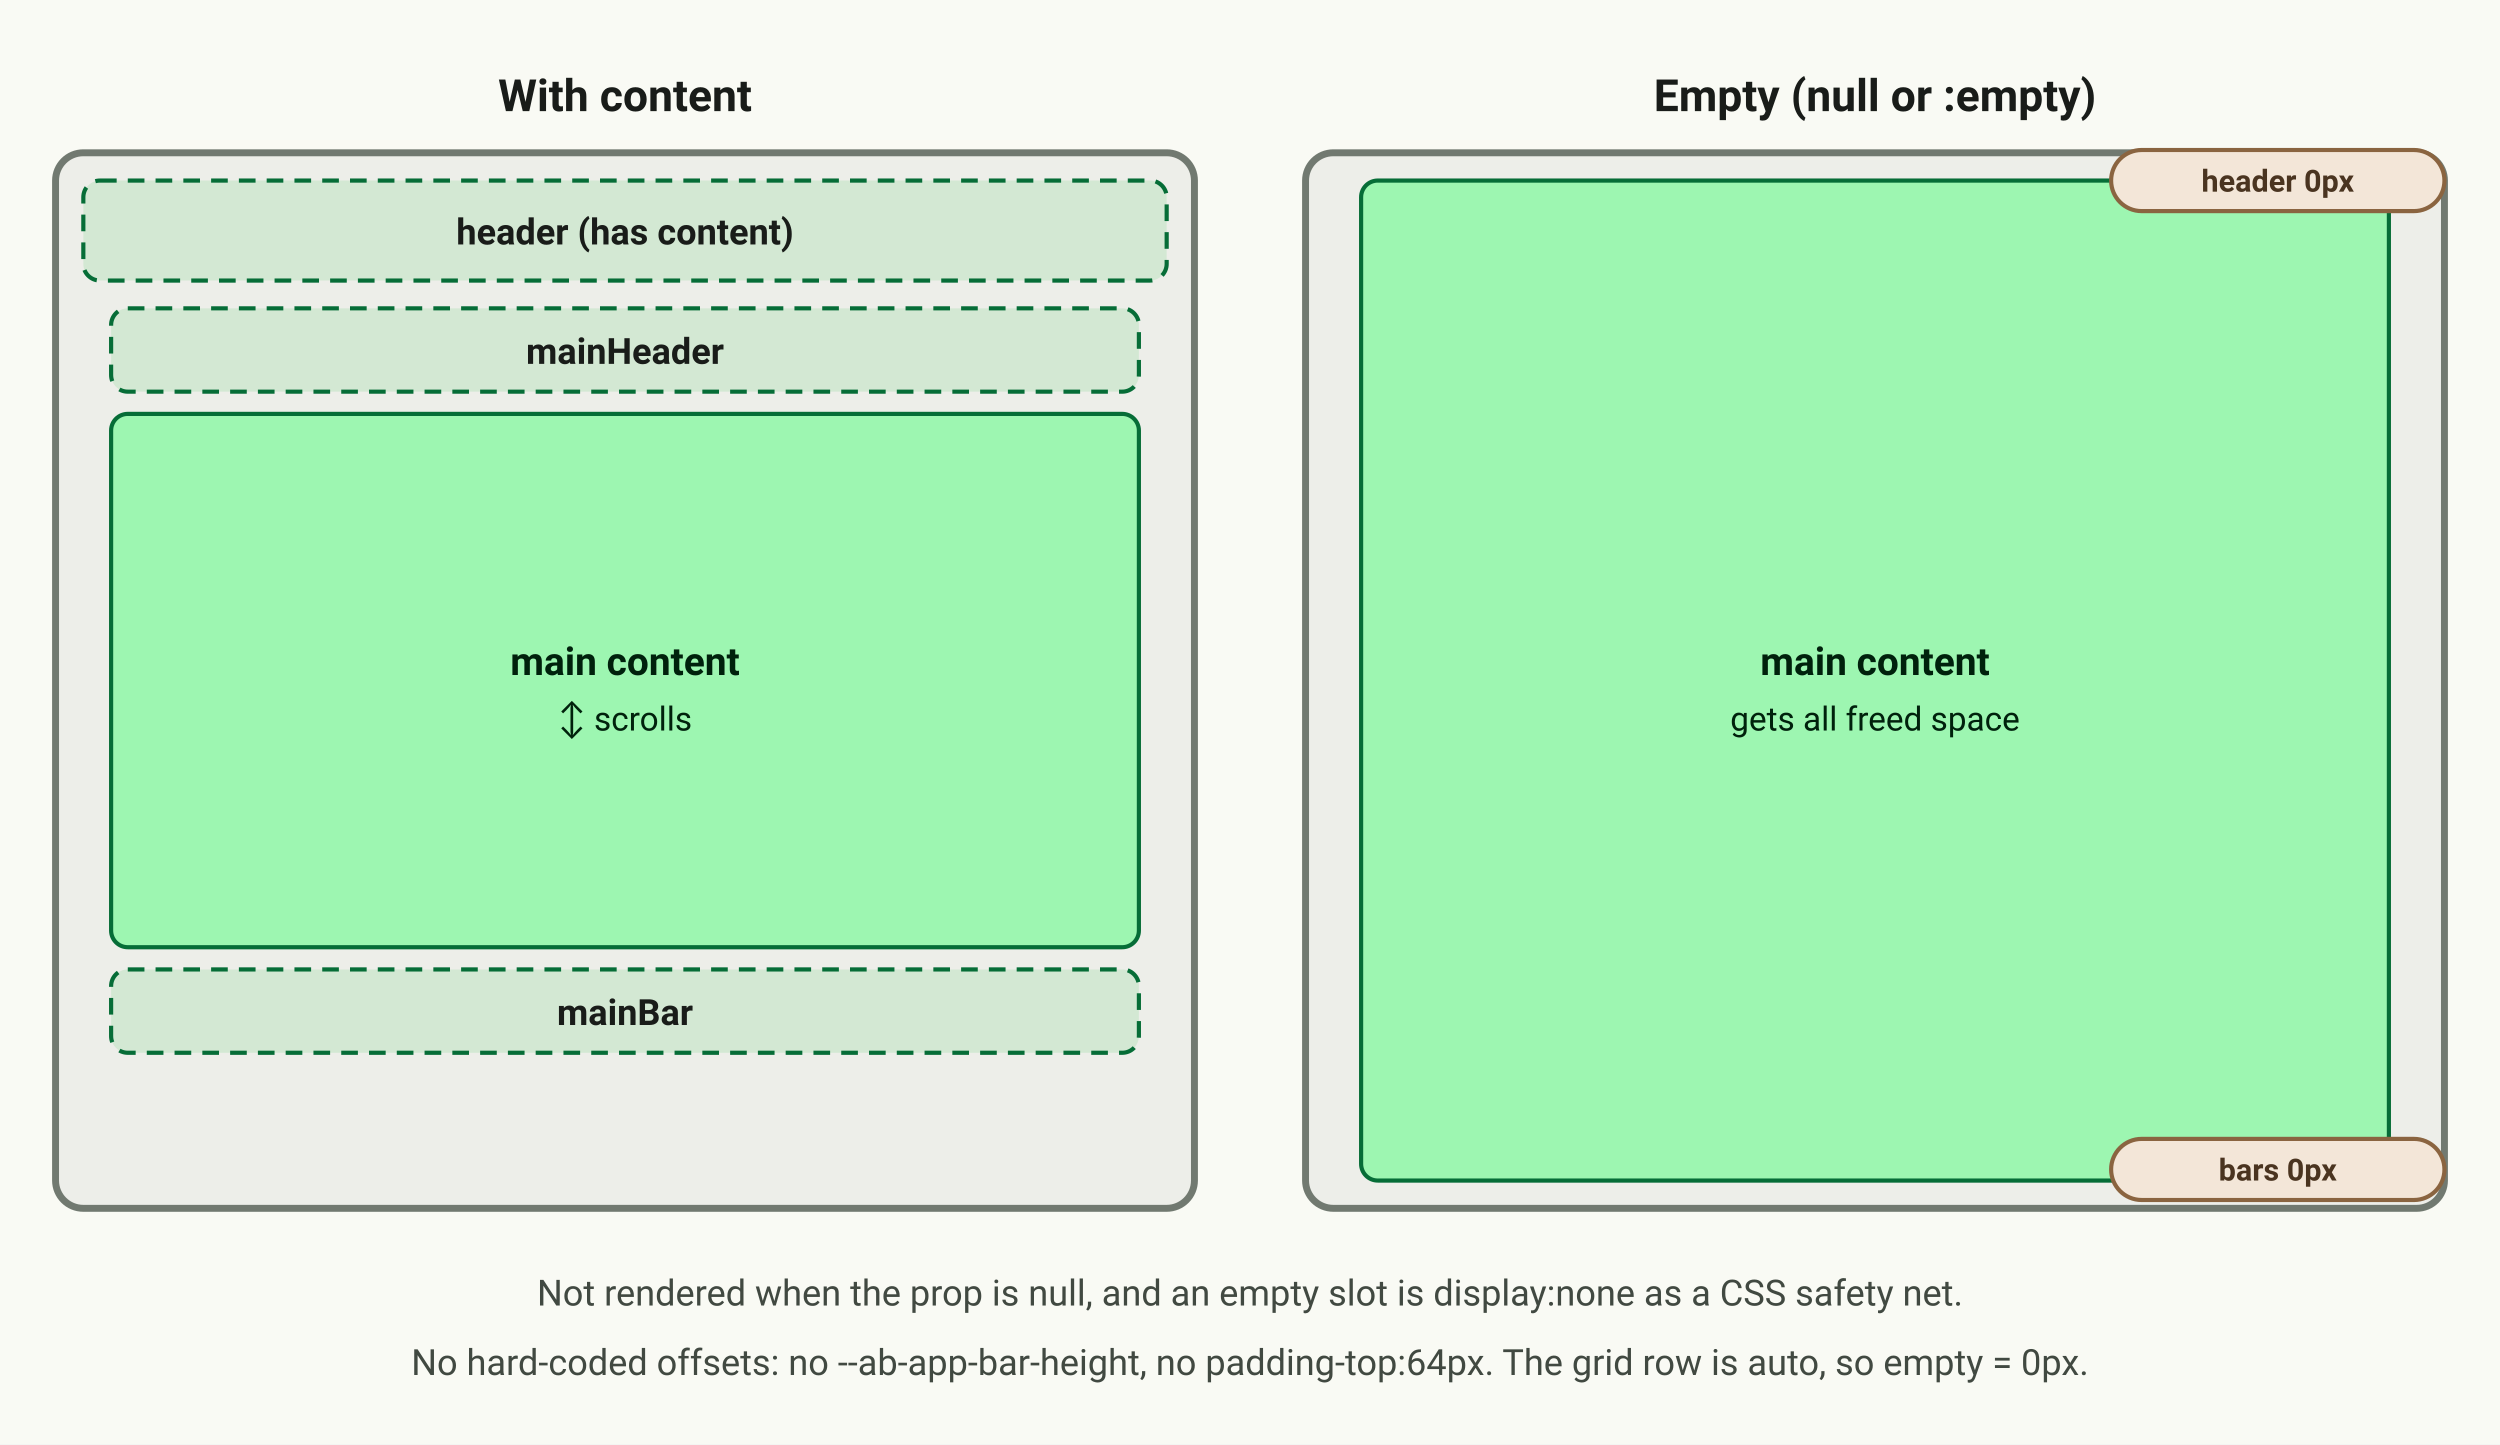
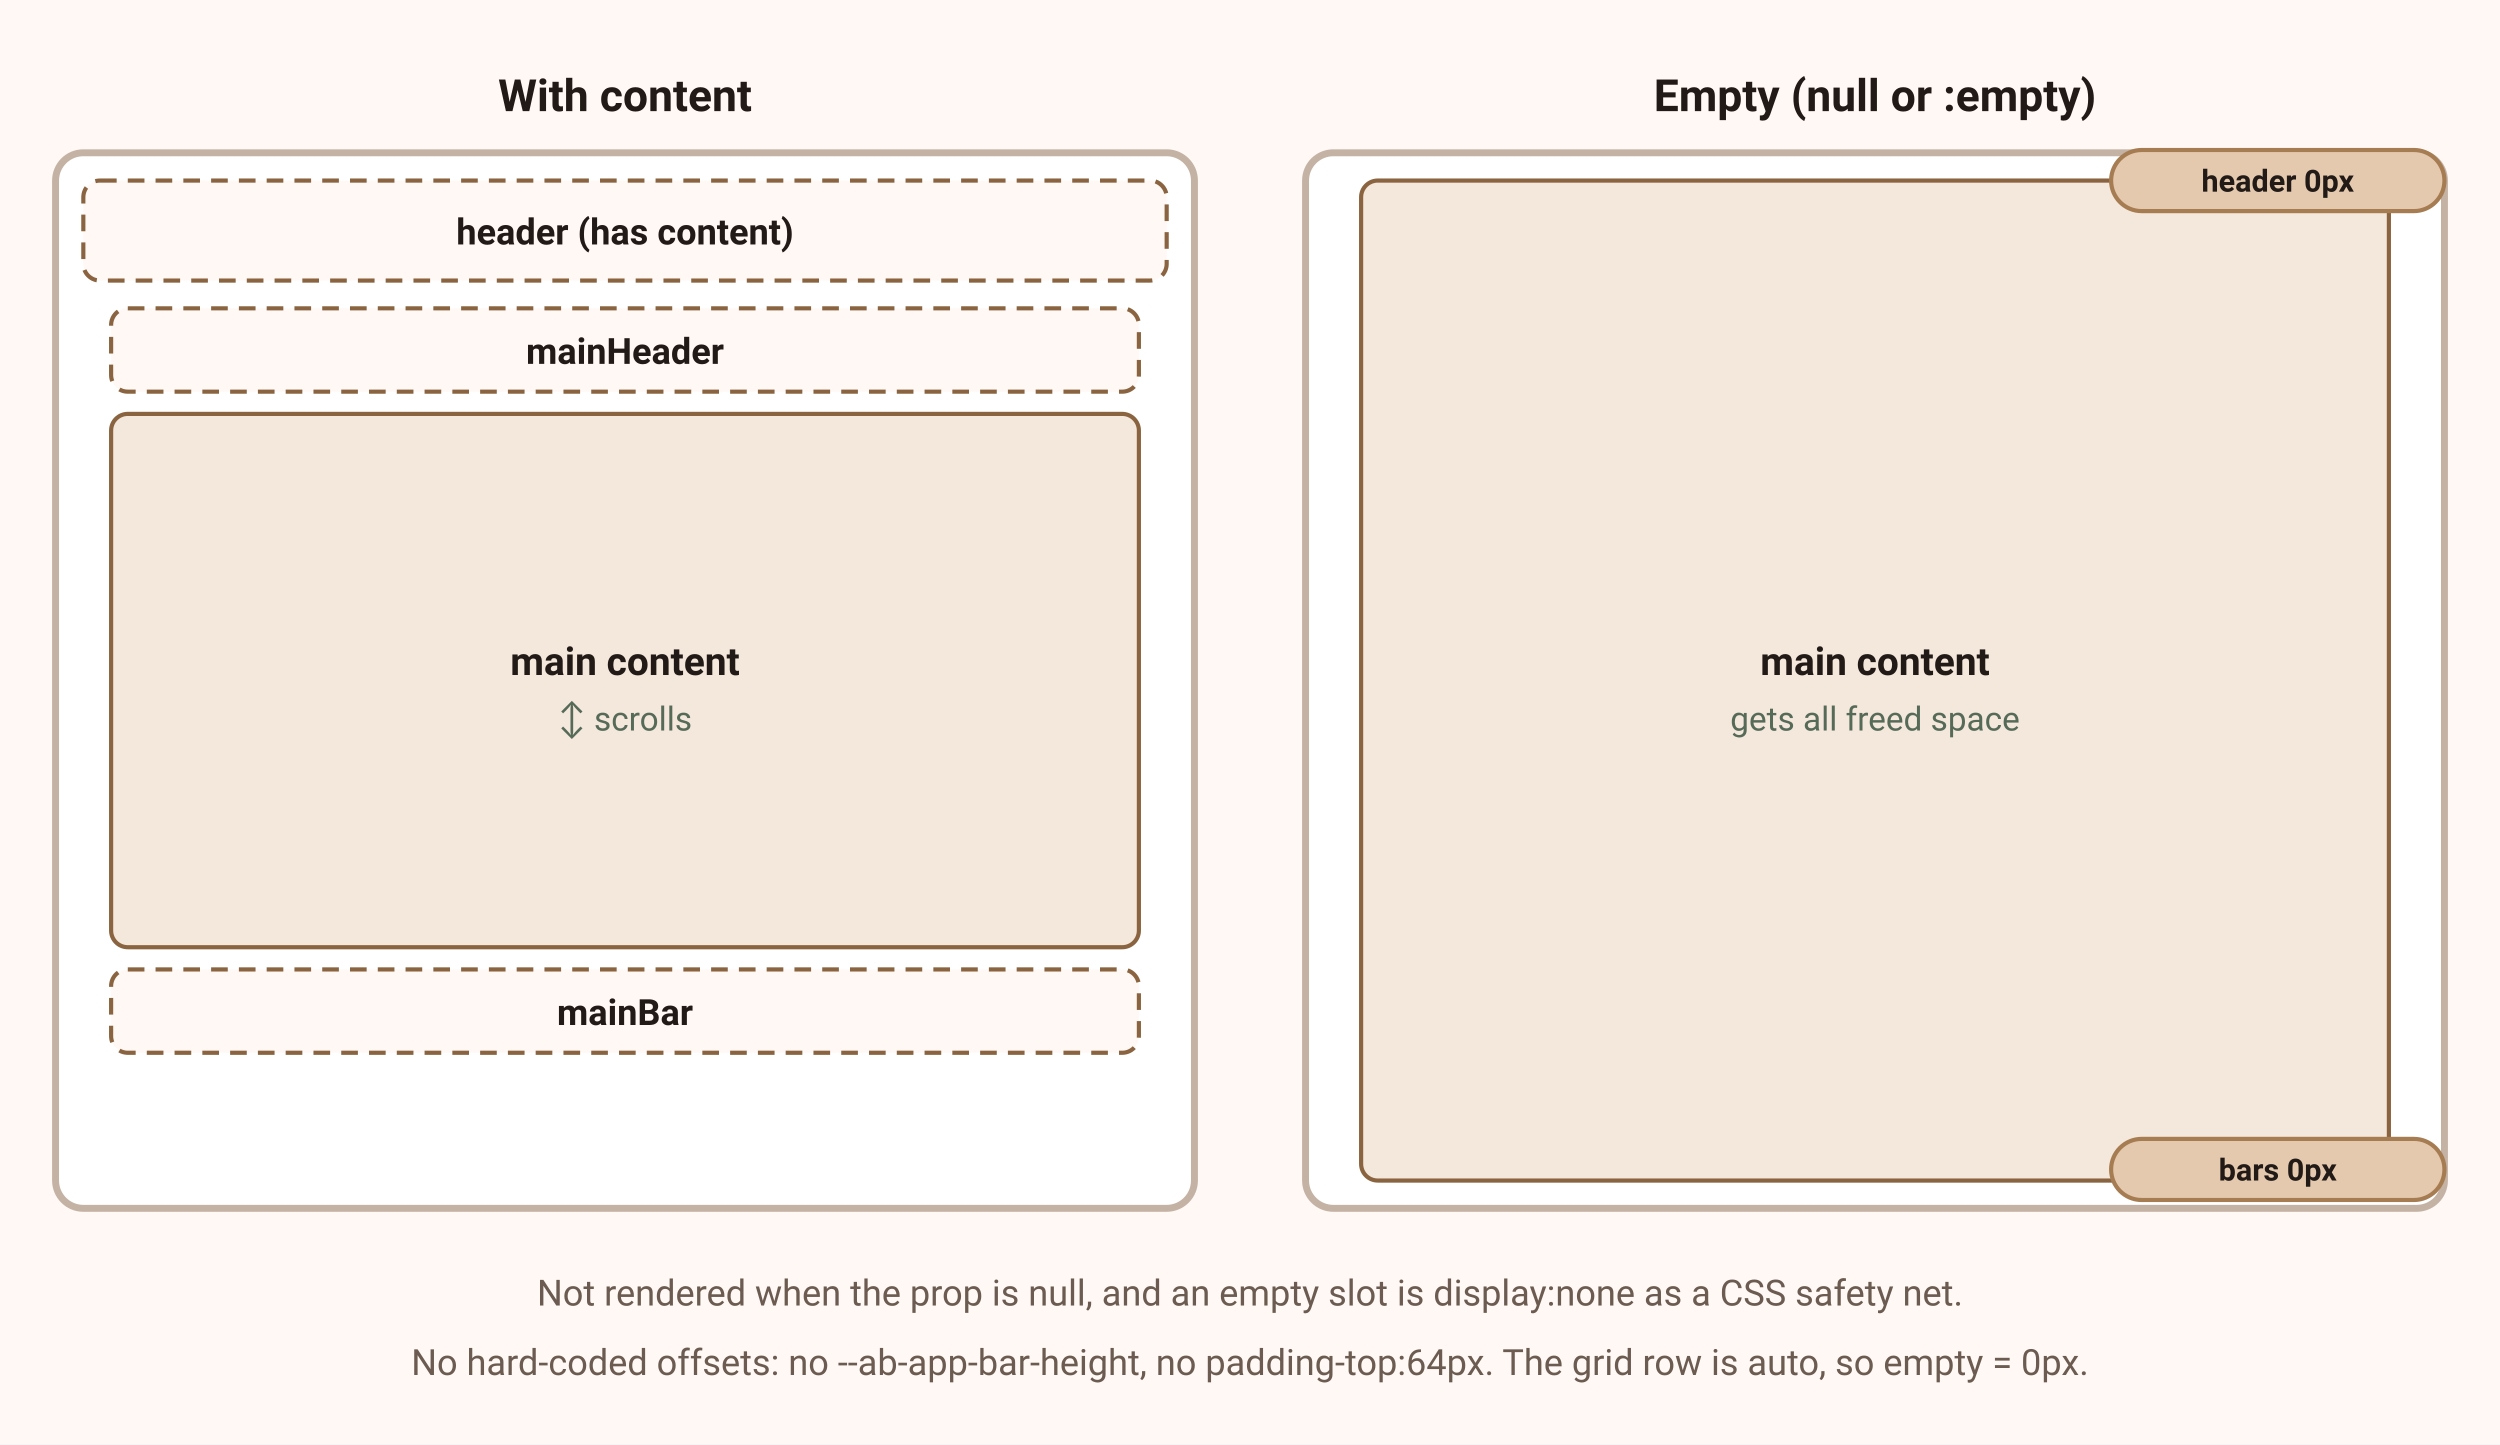
<svg xmlns="http://www.w3.org/2000/svg" width="900" height="520" viewBox="0 0 900 520" role="img" aria-labelledby="t d">
  <defs>
    <marker id="ah" viewBox="0 0 10 10" refX="9" refY="5" markerWidth="7" markerHeight="7" orient="auto-start-reverse">
-       <path d="M0,0 L10,5 L0,10 z" fill="#8A6440" />
+       <path d="M0,0 L10,5 L0,10 z" fill="#A67C52" />
    </marker>
  </defs>
-   <rect width="100%" height="100%" fill="#F9FAF4" />
-   <text x="225" y="40" font-size="16" font-family="Roboto,Inter,DejaVu Sans,sans-serif" fill="#191C19" text-anchor="middle" font-weight="bold">With content</text>
-   <rect x="20" y="55" width="410" height="380" rx="10" fill="#EDEEE9" stroke="#717970" stroke-width="2.5" opacity="1" />
-   <rect x="30" y="65" width="390" height="36" rx="6" fill="#D3E8D3" stroke="#066D37" stroke-width="1.5" stroke-dasharray="6 4" opacity="1" />
-   <text x="225.0" y="88.0" font-size="13" font-family="Roboto,Inter,DejaVu Sans,sans-serif" fill="#191C19" text-anchor="middle" font-weight="bold">header (has content)</text>
-   <rect x="40" y="111" width="370" height="30" rx="6" fill="#D3E8D3" stroke="#066D37" stroke-width="1.5" stroke-dasharray="6 4" opacity="1" />
-   <text x="225.0" y="131.0" font-size="13" font-family="Roboto,Inter,DejaVu Sans,sans-serif" fill="#191C19" text-anchor="middle" font-weight="bold">mainHeader</text>
-   <rect x="40" y="149" width="370" height="192" rx="6" fill="#9DF6B1" stroke="#066D37" stroke-width="1.5" opacity="1" />
-   <text x="225.0" y="243.0" font-size="14" font-family="Roboto,Inter,DejaVu Sans,sans-serif" fill="#00210C" text-anchor="middle" font-weight="bold">main content</text>
-   <text x="225.0" y="263.0" font-size="12" font-family="Roboto,Inter,DejaVu Sans,sans-serif" fill="#00210C" text-anchor="middle" font-weight="normal">↕ scrolls</text>
-   <rect x="40" y="349" width="370" height="30" rx="6" fill="#D3E8D3" stroke="#066D37" stroke-width="1.5" stroke-dasharray="6 4" opacity="1" />
-   <text x="225.0" y="369.0" font-size="13" font-family="Roboto,Inter,DejaVu Sans,sans-serif" fill="#191C19" text-anchor="middle" font-weight="bold">mainBar</text>
-   <text x="225" y="450" font-size="1" font-family="Roboto,Inter,DejaVu Sans,sans-serif" fill="#191C19" text-anchor="middle" font-weight="normal" />
-   <text x="675" y="40" font-size="16" font-family="Roboto,Inter,DejaVu Sans,sans-serif" fill="#191C19" text-anchor="middle" font-weight="bold">Empty (null or :empty)</text>
-   <rect x="470" y="55" width="410" height="380" rx="10" fill="#EDEEE9" stroke="#717970" stroke-width="2.5" opacity="1" />
-   <rect x="490" y="65" width="370" height="360" rx="6" fill="#9DF6B1" stroke="#066D37" stroke-width="1.5" opacity="1" />
-   <text x="675.0" y="243.0" font-size="14" font-family="Roboto,Inter,DejaVu Sans,sans-serif" fill="#00210C" text-anchor="middle" font-weight="bold">main content</text>
-   <text x="675.0" y="263.0" font-size="12" font-family="Roboto,Inter,DejaVu Sans,sans-serif" fill="#00210C" text-anchor="middle" font-weight="normal">gets all freed space</text>
-   <line x1="880" y1="66" x2="880" y2="66" stroke="#8A6440" stroke-width="2" />
-   <rect x="760" y="54" width="120" height="22" rx="11" fill="#F3E6D8" stroke="#8A6440" stroke-width="1.5" opacity="1" />
-   <text x="820" y="69" font-size="11" font-family="Roboto,Inter,DejaVu Sans,sans-serif" fill="#4A3420" text-anchor="middle" font-weight="bold">header 0px</text>
-   <line x1="880" y1="424" x2="880" y2="424" stroke="#8A6440" stroke-width="2" />
-   <rect x="760" y="410" width="120" height="22" rx="11" fill="#F3E6D8" stroke="#8A6440" stroke-width="1.5" opacity="1" />
-   <text x="820" y="425" font-size="11" font-family="Roboto,Inter,DejaVu Sans,sans-serif" fill="#4A3420" text-anchor="middle" font-weight="bold">bars 0px</text>
-   <text x="450" y="470" font-size="13" font-family="Roboto,Inter,DejaVu Sans,sans-serif" fill="#414941" text-anchor="middle" font-weight="normal">Not rendered when the prop is null, and an empty slot is display:none as a CSS safety net.</text>
-   <text x="450" y="495" font-size="13" font-family="Roboto,Inter,DejaVu Sans,sans-serif" fill="#414941" text-anchor="middle" font-weight="normal">No hard-coded offsets: no --ab-app-bar-height, no padding-top:64px. The grid row is auto, so empty = 0px.</text>
+   <rect width="100%" height="100%" fill="#FFF8F5" />
+   <text x="225" y="40" font-size="16" font-family="Roboto,Inter,DejaVu Sans,sans-serif" fill="#211A16" text-anchor="middle" font-weight="bold">With content</text>
+   <rect x="20" y="55" width="410" height="380" rx="10" fill="#FFFFFF" stroke="#C4B2A4" stroke-width="2.5" opacity="1" />
+   <rect x="30" y="65" width="390" height="36" rx="6" fill="#FFF8F5" stroke="#8A6440" stroke-width="1.5" stroke-dasharray="6 4" opacity="1" />
+   <text x="225.0" y="88.0" font-size="13" font-family="Roboto,Inter,DejaVu Sans,sans-serif" fill="#211A16" text-anchor="middle" font-weight="bold">header (has content)</text>
+   <rect x="40" y="111" width="370" height="30" rx="6" fill="#FFF8F5" stroke="#8A6440" stroke-width="1.5" stroke-dasharray="6 4" opacity="1" />
+   <text x="225.0" y="131.0" font-size="13" font-family="Roboto,Inter,DejaVu Sans,sans-serif" fill="#211A16" text-anchor="middle" font-weight="bold">mainHeader</text>
+   <rect x="40" y="149" width="370" height="192" rx="6" fill="#F4E7DB" stroke="#8A6440" stroke-width="1.5" opacity="1" />
+   <text x="225.0" y="243.0" font-size="14" font-family="Roboto,Inter,DejaVu Sans,sans-serif" fill="#211A16" text-anchor="middle" font-weight="bold">main content</text>
+   <text x="225.0" y="263.0" font-size="12" font-family="Roboto,Inter,DejaVu Sans,sans-serif" fill="#566A58" text-anchor="middle" font-weight="normal">↕ scrolls</text>
+   <rect x="40" y="349" width="370" height="30" rx="6" fill="#FFF8F5" stroke="#8A6440" stroke-width="1.5" stroke-dasharray="6 4" opacity="1" />
+   <text x="225.0" y="369.0" font-size="13" font-family="Roboto,Inter,DejaVu Sans,sans-serif" fill="#211A16" text-anchor="middle" font-weight="bold">mainBar</text>
+   <text x="225" y="450" font-size="1" font-family="Roboto,Inter,DejaVu Sans,sans-serif" fill="#211A16" text-anchor="middle" font-weight="normal" />
+   <text x="675" y="40" font-size="16" font-family="Roboto,Inter,DejaVu Sans,sans-serif" fill="#211A16" text-anchor="middle" font-weight="bold">Empty (null or :empty)</text>
+   <rect x="470" y="55" width="410" height="380" rx="10" fill="#FFFFFF" stroke="#C4B2A4" stroke-width="2.5" opacity="1" />
+   <rect x="490" y="65" width="370" height="360" rx="6" fill="#F4E7DB" stroke="#8A6440" stroke-width="1.5" opacity="1" />
+   <text x="675.0" y="243.0" font-size="14" font-family="Roboto,Inter,DejaVu Sans,sans-serif" fill="#211A16" text-anchor="middle" font-weight="bold">main content</text>
+   <text x="675.0" y="263.0" font-size="12" font-family="Roboto,Inter,DejaVu Sans,sans-serif" fill="#566A58" text-anchor="middle" font-weight="normal">gets all freed space</text>
+   <line x1="880" y1="66" x2="880" y2="66" stroke="#A67C52" stroke-width="2" />
+   <rect x="760" y="54" width="120" height="22" rx="11" fill="#E4C9AE" stroke="#A67C52" stroke-width="1.5" opacity="1" />
+   <text x="820" y="69" font-size="11" font-family="Roboto,Inter,DejaVu Sans,sans-serif" fill="#211A16" text-anchor="middle" font-weight="bold">header 0px</text>
+   <line x1="880" y1="424" x2="880" y2="424" stroke="#A67C52" stroke-width="2" />
+   <rect x="760" y="410" width="120" height="22" rx="11" fill="#E4C9AE" stroke="#A67C52" stroke-width="1.5" opacity="1" />
+   <text x="820" y="425" font-size="11" font-family="Roboto,Inter,DejaVu Sans,sans-serif" fill="#211A16" text-anchor="middle" font-weight="bold">bars 0px</text>
+   <text x="450" y="470" font-size="13" font-family="Roboto,Inter,DejaVu Sans,sans-serif" fill="#6B5B50" text-anchor="middle" font-weight="normal">Not rendered when the prop is null, and an empty slot is display:none as a CSS safety net.</text>
+   <text x="450" y="495" font-size="13" font-family="Roboto,Inter,DejaVu Sans,sans-serif" fill="#6B5B50" text-anchor="middle" font-weight="normal">No hard-coded offsets: no --ab-app-bar-height, no padding-top:64px. The grid row is auto, so empty = 0px.</text>
</svg>
